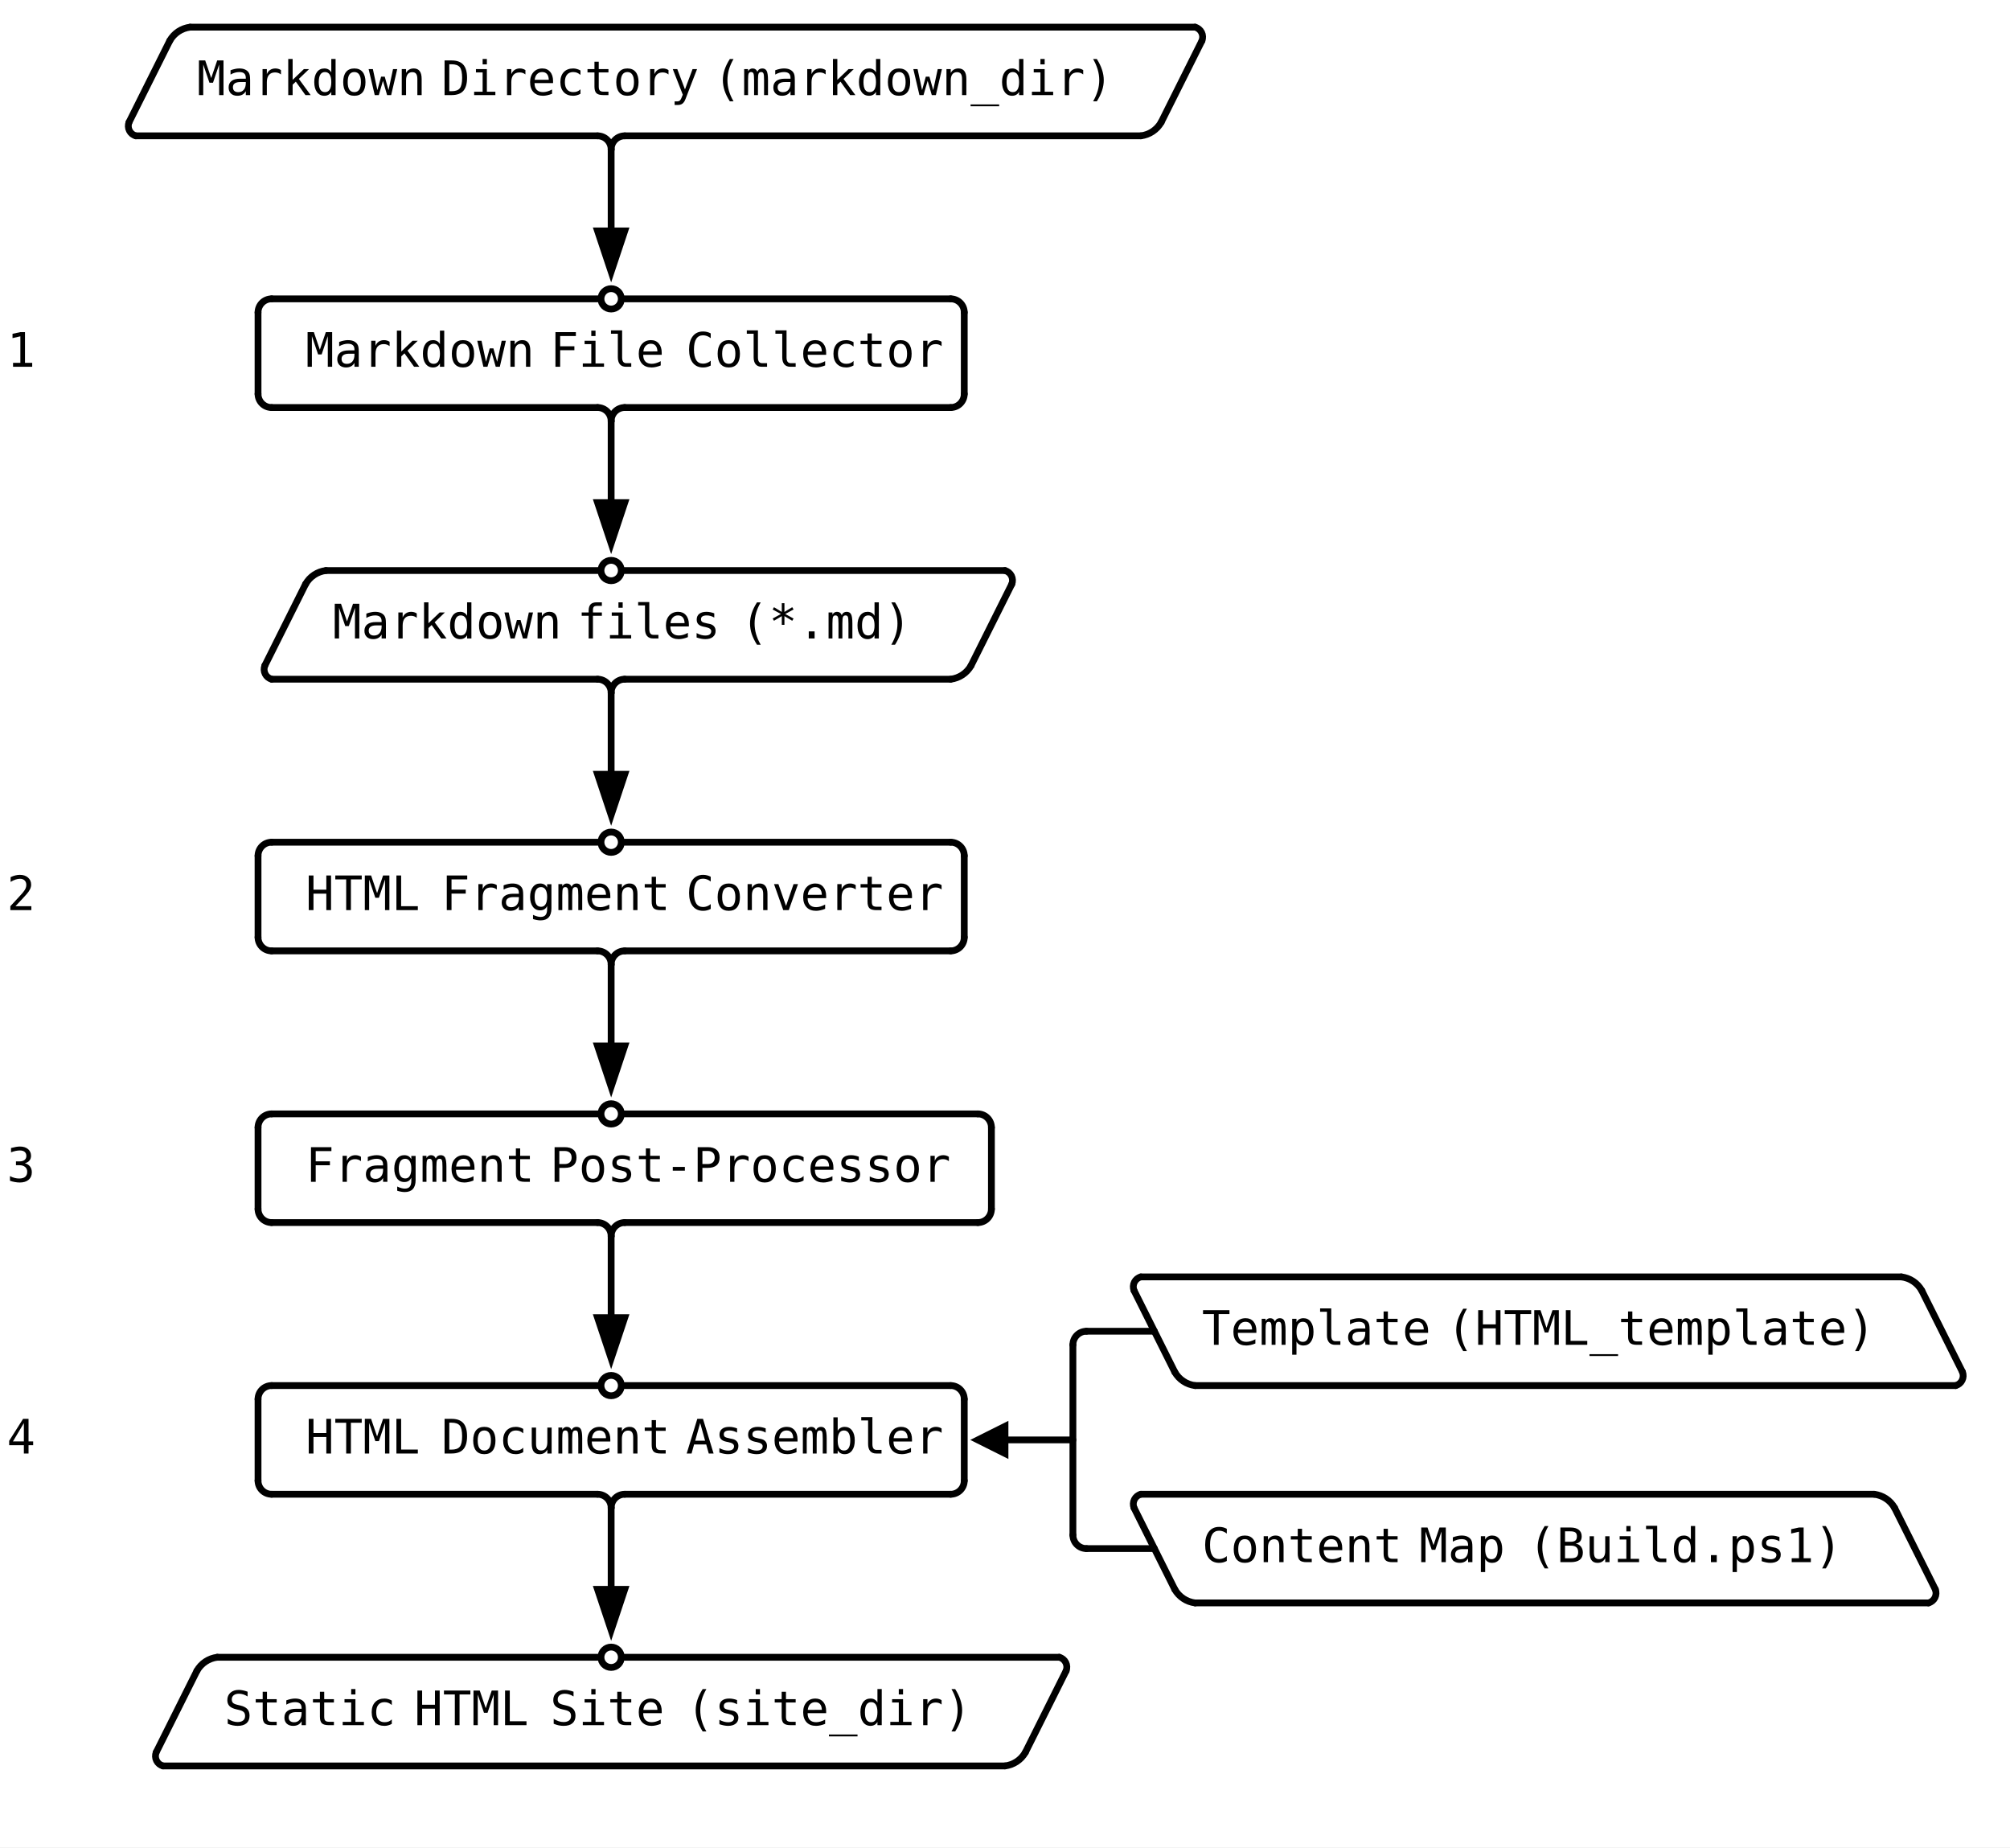
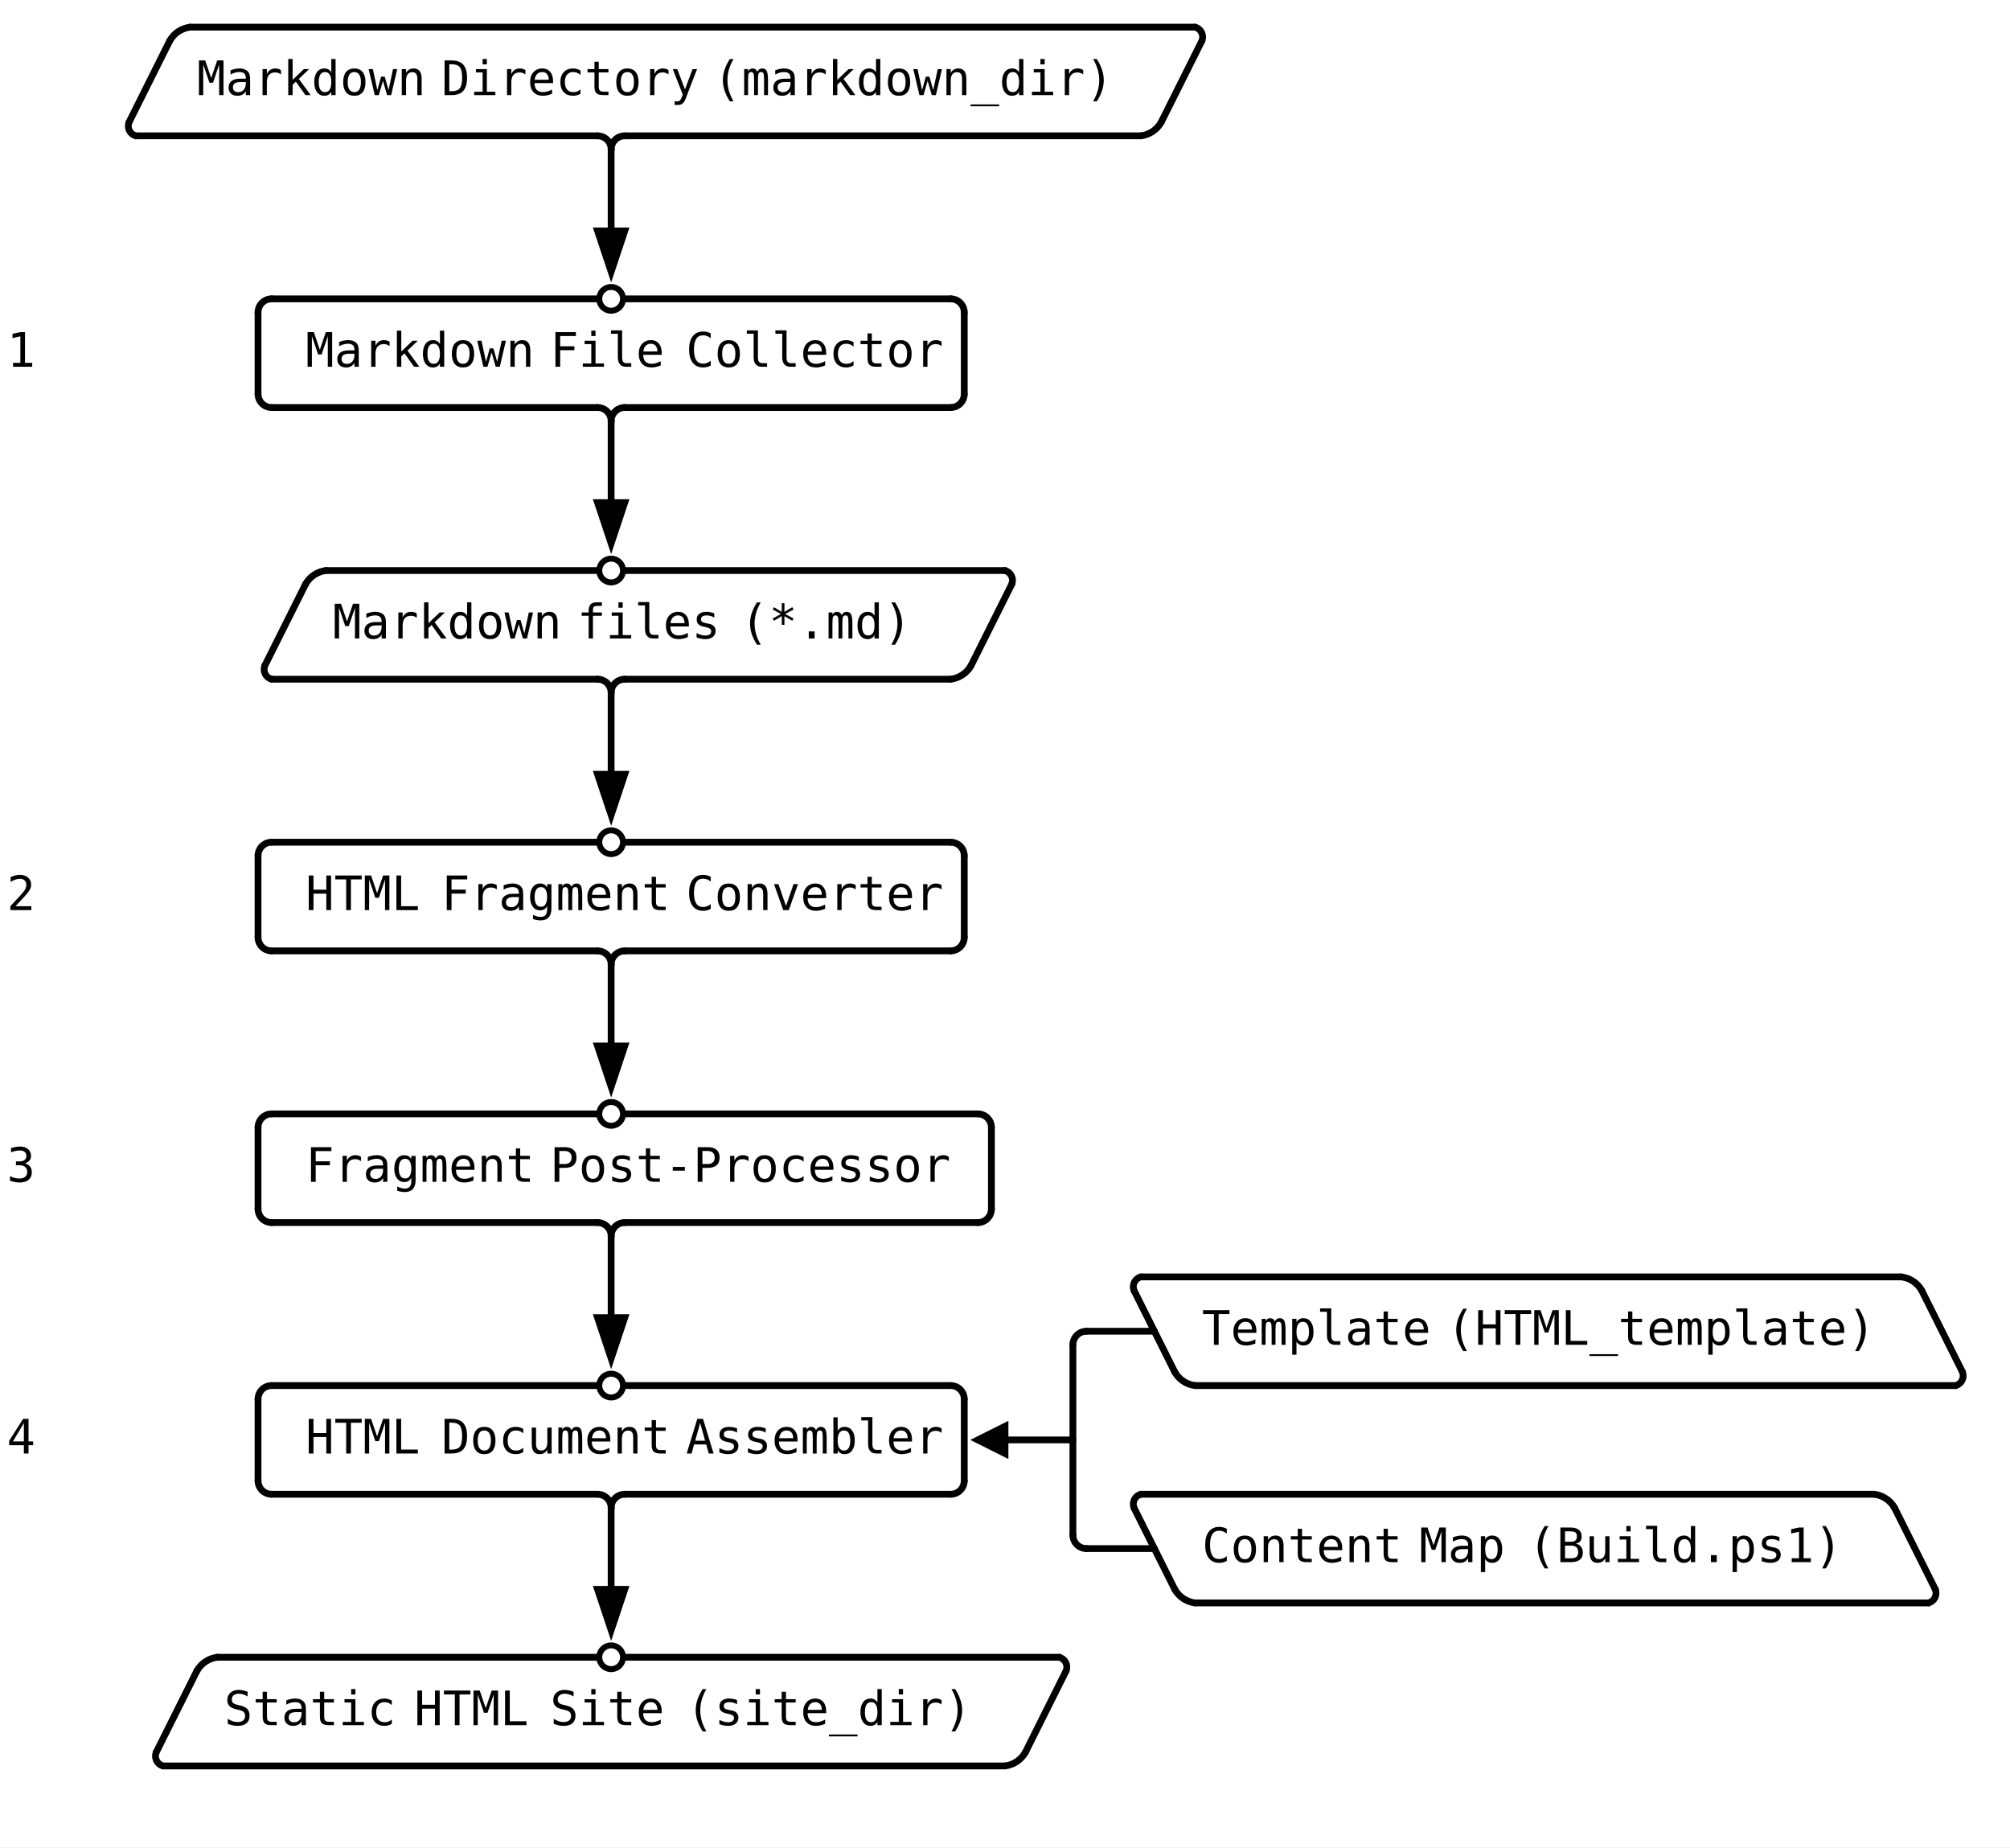
- <svg xmlns="http://www.w3.org/2000/svg" width="592" height="544">
-   <style>
-         line, path, circle, rect, polygon{stroke:black;stroke-width:2;stroke-opacity:1;fill-opacity:1;stroke-linecap:round;stroke-linejoin:miter;}text{font-family:Monospace;font-size:14px;}rect.backdrop{stroke:none;fill:white;}.broken{stroke-dasharray:8;}.filled{fill:black;}.bg_filled{fill:white;}.nofill{fill:white;}.end_marked_arrow{marker-end:url(#arrow);}.start_marked_arrow{marker-start:url(#arrow);}.end_marked_diamond{marker-end:url(#diamond);}.start_marked_diamond{marker-start:url(#diamond);}.end_marked_circle{marker-end:url(#circle);}.start_marked_circle{marker-start:url(#circle);}.end_marked_open_circle{marker-end:url(#open_circle);}.start_marked_open_circle{marker-start:url(#open_circle);}.end_marked_big_open_circle{marker-end:url(#big_open_circle);}.start_marked_big_open_circle{marker-start:url(#big_open_circle);}
-         
-         
-     </style>
+ <svg xmlns="http://www.w3.org/2000/svg" width="592" height="544" class="svgbob">
+   <style>.svgbob line, .svgbob path, .svgbob circle, .svgbob rect, .svgbob polygon {
+   stroke: black;
+   stroke-width: 2;
+   stroke-opacity: 1;
+   fill-opacity: 1;
+   stroke-linecap: round;
+   stroke-linejoin: miter;
+ }
+ 
+ .svgbob text {
+   white-space: pre;
+   fill: black;
+   font-family: Monospace;
+   font-size: 14px;
+ }
+ 
+ .svgbob rect.backdrop {
+   stroke: none;
+   fill: white;
+ }
+ 
+ .svgbob .broken {
+   stroke-dasharray: 8;
+ }
+ 
+ .svgbob .filled {
+   fill: black;
+ }
+ 
+ .svgbob .bg_filled {
+   fill: white;
+   stroke-width: 1;
+ }
+ 
+ .svgbob .nofill {
+   fill: white;
+ }
+ 
+ .svgbob .end_marked_arrow {
+   marker-end: url(#arrow);
+ }
+ 
+ .svgbob .start_marked_arrow {
+   marker-start: url(#arrow);
+ }
+ 
+ .svgbob .end_marked_diamond {
+   marker-end: url(#diamond);
+ }
+ 
+ .svgbob .start_marked_diamond {
+   marker-start: url(#diamond);
+ }
+ 
+ .svgbob .end_marked_circle {
+   marker-end: url(#circle);
+ }
+ 
+ .svgbob .start_marked_circle {
+   marker-start: url(#circle);
+ }
+ 
+ .svgbob .end_marked_open_circle {
+   marker-end: url(#open_circle);
+ }
+ 
+ .svgbob .start_marked_open_circle {
+   marker-start: url(#open_circle);
+ }
+ 
+ .svgbob .end_marked_big_open_circle {
+   marker-end: url(#big_open_circle);
+ }
+ 
+ .svgbob .start_marked_big_open_circle {
+   marker-start: url(#big_open_circle);
+ }
+ 
+ </style>
  <defs>
    <marker id="arrow" viewBox="-2 -2 8 8" refX="4" refY="2" markerWidth="7" markerHeight="7" orient="auto-start-reverse">
      <polygon points="0,0 0,4 4,2 0,0" />
    </marker>
    <marker id="diamond" viewBox="-2 -2 8 8" refX="4" refY="2" markerWidth="7" markerHeight="7" orient="auto-start-reverse">
      <polygon points="0,2 2,0 4,2 2,4 0,2" />
    </marker>
    <marker id="circle" viewBox="0 0 8 8" refX="4" refY="4" markerWidth="7" markerHeight="7" orient="auto-start-reverse">
      <circle cx="4" cy="4" r="2" class="filled" />
    </marker>
    <marker id="open_circle" viewBox="0 0 8 8" refX="4" refY="4" markerWidth="7" markerHeight="7" orient="auto-start-reverse">
      <circle cx="4" cy="4" r="2" class="bg_filled" />
    </marker>
    <marker id="big_open_circle" viewBox="0 0 8 8" refX="4" refY="4" markerWidth="7" markerHeight="7" orient="auto-start-reverse">
      <circle cx="4" cy="4" r="3" class="bg_filled" />
    </marker>
  </defs>
  <rect class="backdrop" x="0" y="0" width="592" height="544" />
  <text x="58" y="28">Markdown</text>
  <text x="130" y="28">Directory</text>
-   <circle cx="180" cy="88" r="3" class="nofill" />
+   <polygon points="176,68 184,68 180,80" class="filled" />
+   <line x1="80" y1="88" x2="180" y2="88" class="solid end_marked_open_circle" />
  <text x="90" y="108">Markdown</text>
  <text x="162" y="108">File</text>
  <text x="202" y="108">Collector</text>
-   <circle cx="180" cy="168" r="3" class="nofill" />
+   <polygon points="176,148 184,148 180,160" class="filled" />
+   <line x1="96" y1="168" x2="180" y2="168" class="solid end_marked_open_circle" />
  <text x="98" y="188">Markdown</text>
  <text x="170" y="188">files</text>
-   <circle cx="180" cy="248" r="3" class="nofill" />
+   <polygon points="176,228 184,228 180,240" class="filled" />
+   <line x1="80" y1="248" x2="180" y2="248" class="solid end_marked_open_circle" />
  <text x="90" y="268">HTML</text>
  <text x="130" y="268">Fragment</text>
  <text x="202" y="268">Converter</text>
-   <circle cx="180" cy="328" r="3" class="nofill" />
+   <polygon points="176,308 184,308 180,320" class="filled" />
+   <line x1="80" y1="328" x2="180" y2="328" class="solid end_marked_open_circle" />
  <text x="90" y="348">Fragment</text>
+   <polygon points="176,388 184,388 180,400" class="filled" />
  <text x="354" y="396">Template</text>
-   <circle cx="180" cy="408" r="3" class="nofill" />
+   <line x1="80" y1="408" x2="180" y2="408" class="solid end_marked_open_circle" />
  <text x="90" y="428">HTML</text>
  <text x="130" y="428">Document</text>
  <text x="202" y="428">Assembler</text>
+   <polygon points="296,420 288,424 296,428" class="filled" />
  <text x="354" y="460">Content</text>
  <text x="418" y="460">Map</text>
-   <circle cx="180" cy="488" r="3" class="nofill" />
+   <polygon points="176,468 184,468 180,480" class="filled" />
+   <line x1="64" y1="488" x2="180" y2="488" class="solid end_marked_open_circle" />
  <text x="66" y="508">Static</text>
  <text x="122" y="508">HTML</text>
  <text x="162" y="508">Site</text>
  <text x="2" y="108">1</text>
  <text x="2" y="268">2</text>
  <text x="2" y="348">3</text>
  <text x="2" y="428">4</text>
  <text x="210" y="28">(markdown_dir)</text>
  <text x="218" y="188">(*.md)</text>
  <text x="162" y="348">Post-Processor</text>
  <text x="426" y="396">(HTML_template)</text>
  <text x="450" y="460">(Build.ps1)</text>
  <text x="202" y="508">(site_dir)</text>
  <g>
    <path d="M 56,8 A 8,8 0,0,0 50,12" class="nofill" />
    <line x1="50" y1="12" x2="38" y2="36" class="solid" />
    <line x1="56" y1="8" x2="352" y2="8" class="solid" />
    <path d="M 352,8 A 3,3 0,0,1 354,12" class="nofill" />
    <line x1="354" y1="12" x2="342" y2="36" class="solid" />
    <path d="M 38,36 A 3,3 0,0,0 40,40" class="nofill" />
    <line x1="40" y1="40" x2="176" y2="40" class="solid" />
    <path d="M 176,40 A 4,4 0,0,1 180,44" class="nofill" />
    <path d="M 184,40 A 4,4 0,0,0 180,44" class="nofill" />
    <line x1="180" y1="44" x2="180" y2="68" class="solid" />
    <line x1="184" y1="40" x2="336" y2="40" class="solid" />
    <path d="M 342,36 A 8,8 0,0,1 336,40" class="nofill" />
-     <polygon points="176,68 184,68 180,80" class="filled" />
  </g>
  <g>
    <path d="M 80,88 A 4,4 0,0,0 76,92" class="nofill" />
    <line x1="76" y1="92" x2="76" y2="116" class="solid" />
-     <line x1="80" y1="88" x2="176" y2="88" class="solid" />
    <path d="M 76,116 A 4,4 0,0,0 80,120" class="nofill" />
    <line x1="80" y1="120" x2="176" y2="120" class="solid" />
    <path d="M 176,120 A 4,4 0,0,1 180,124" class="nofill" />
    <path d="M 184,120 A 4,4 0,0,0 180,124" class="nofill" />
    <line x1="180" y1="124" x2="180" y2="148" class="solid" />
    <line x1="184" y1="120" x2="280" y2="120" class="solid" />
-     <polygon points="176,148 184,148 180,160" class="filled" />
    <line x1="184" y1="88" x2="280" y2="88" class="solid" />
    <path d="M 280,88 A 4,4 0,0,1 284,92" class="nofill" />
    <line x1="284" y1="92" x2="284" y2="116" class="solid" />
    <path d="M 284,116 A 4,4 0,0,1 280,120" class="nofill" />
  </g>
  <g>
    <path d="M 96,168 A 8,8 0,0,0 90,172" class="nofill" />
    <line x1="90" y1="172" x2="78" y2="196" class="solid" />
-     <line x1="96" y1="168" x2="176" y2="168" class="solid" />
    <path d="M 78,196 A 3,3 0,0,0 80,200" class="nofill" />
    <line x1="80" y1="200" x2="176" y2="200" class="solid" />
    <path d="M 176,200 A 4,4 0,0,1 180,204" class="nofill" />
    <path d="M 184,200 A 4,4 0,0,0 180,204" class="nofill" />
    <line x1="180" y1="204" x2="180" y2="228" class="solid" />
    <line x1="184" y1="200" x2="280" y2="200" class="solid" />
-     <polygon points="176,228 184,228 180,240" class="filled" />
    <line x1="184" y1="168" x2="296" y2="168" class="solid" />
    <path d="M 296,168 A 3,3 0,0,1 298,172" class="nofill" />
    <line x1="298" y1="172" x2="286" y2="196" class="solid" />
    <path d="M 286,196 A 8,8 0,0,1 280,200" class="nofill" />
  </g>
  <g>
    <path d="M 80,248 A 4,4 0,0,0 76,252" class="nofill" />
    <line x1="76" y1="252" x2="76" y2="276" class="solid" />
-     <line x1="80" y1="248" x2="176" y2="248" class="solid" />
    <path d="M 76,276 A 4,4 0,0,0 80,280" class="nofill" />
    <line x1="80" y1="280" x2="176" y2="280" class="solid" />
    <path d="M 176,280 A 4,4 0,0,1 180,284" class="nofill" />
    <path d="M 184,280 A 4,4 0,0,0 180,284" class="nofill" />
    <line x1="180" y1="284" x2="180" y2="308" class="solid" />
    <line x1="184" y1="280" x2="280" y2="280" class="solid" />
-     <polygon points="176,308 184,308 180,320" class="filled" />
    <line x1="184" y1="248" x2="280" y2="248" class="solid" />
    <path d="M 280,248 A 4,4 0,0,1 284,252" class="nofill" />
    <line x1="284" y1="252" x2="284" y2="276" class="solid" />
    <path d="M 284,276 A 4,4 0,0,1 280,280" class="nofill" />
  </g>
  <g>
    <path d="M 80,328 A 4,4 0,0,0 76,332" class="nofill" />
    <line x1="76" y1="332" x2="76" y2="356" class="solid" />
-     <line x1="80" y1="328" x2="176" y2="328" class="solid" />
    <path d="M 76,356 A 4,4 0,0,0 80,360" class="nofill" />
    <line x1="80" y1="360" x2="176" y2="360" class="solid" />
    <path d="M 176,360 A 4,4 0,0,1 180,364" class="nofill" />
    <path d="M 184,360 A 4,4 0,0,0 180,364" class="nofill" />
    <line x1="180" y1="364" x2="180" y2="388" class="solid" />
    <line x1="184" y1="360" x2="288" y2="360" class="solid" />
-     <polygon points="176,388 184,388 180,400" class="filled" />
    <line x1="184" y1="328" x2="288" y2="328" class="solid" />
    <path d="M 288,328 A 4,4 0,0,1 292,332" class="nofill" />
    <line x1="292" y1="332" x2="292" y2="356" class="solid" />
    <path d="M 292,356 A 4,4 0,0,1 288,360" class="nofill" />
  </g>
  <g>
    <path d="M 336,376 A 3,3 0,0,0 334,380" class="nofill" />
    <line x1="334" y1="380" x2="346" y2="404" class="solid" />
    <line x1="336" y1="376" x2="560" y2="376" class="solid" />
    <path d="M 560,376 A 8,8 0,0,1 566,380" class="nofill" />
    <line x1="566" y1="380" x2="578" y2="404" class="solid" />
    <path d="M 346,404 A 8,8 0,0,0 352,408" class="nofill" />
    <line x1="352" y1="408" x2="576" y2="408" class="solid" />
    <path d="M 578,404 A 3,3 0,0,1 576,408" class="nofill" />
    <path d="M 320,392 A 4,4 0,0,0 316,396" class="nofill" />
    <line x1="316" y1="396" x2="316" y2="452" class="solid" />
    <line x1="320" y1="392" x2="340" y2="392" class="solid" />
+     <line x1="296" y1="424" x2="316" y2="424" class="solid" />
    <path d="M 316,452 A 4,4 0,0,0 320,456" class="nofill" />
-     <polygon points="296,420 288,424 296,428" class="filled" />
-     <line x1="296" y1="424" x2="316" y2="424" class="solid" />
    <path d="M 336,440 A 3,3 0,0,0 334,444" class="nofill" />
    <line x1="334" y1="444" x2="346" y2="468" class="solid" />
    <line x1="336" y1="440" x2="552" y2="440" class="solid" />
    <path d="M 552,440 A 8,8 0,0,1 558,444" class="nofill" />
    <line x1="558" y1="444" x2="570" y2="468" class="solid" />
    <line x1="320" y1="456" x2="340" y2="456" class="solid" />
    <path d="M 346,468 A 8,8 0,0,0 352,472" class="nofill" />
    <line x1="352" y1="472" x2="568" y2="472" class="solid" />
    <path d="M 570,468 A 3,3 0,0,1 568,472" class="nofill" />
  </g>
  <g>
    <path d="M 80,408 A 4,4 0,0,0 76,412" class="nofill" />
    <line x1="76" y1="412" x2="76" y2="436" class="solid" />
-     <line x1="80" y1="408" x2="176" y2="408" class="solid" />
    <path d="M 76,436 A 4,4 0,0,0 80,440" class="nofill" />
    <line x1="80" y1="440" x2="176" y2="440" class="solid" />
    <path d="M 176,440 A 4,4 0,0,1 180,444" class="nofill" />
    <path d="M 184,440 A 4,4 0,0,0 180,444" class="nofill" />
    <line x1="180" y1="444" x2="180" y2="468" class="solid" />
    <line x1="184" y1="440" x2="280" y2="440" class="solid" />
-     <polygon points="176,468 184,468 180,480" class="filled" />
    <line x1="184" y1="408" x2="280" y2="408" class="solid" />
    <path d="M 280,408 A 4,4 0,0,1 284,412" class="nofill" />
    <line x1="284" y1="412" x2="284" y2="436" class="solid" />
    <path d="M 284,436 A 4,4 0,0,1 280,440" class="nofill" />
  </g>
  <g>
    <path d="M 64,488 A 8,8 0,0,0 58,492" class="nofill" />
    <line x1="58" y1="492" x2="46" y2="516" class="solid" />
-     <line x1="64" y1="488" x2="176" y2="488" class="solid" />
    <path d="M 46,516 A 3,3 0,0,0 48,520" class="nofill" />
    <line x1="48" y1="520" x2="296" y2="520" class="solid" />
    <line x1="184" y1="488" x2="312" y2="488" class="solid" />
    <path d="M 312,488 A 3,3 0,0,1 314,492" class="nofill" />
    <line x1="314" y1="492" x2="302" y2="516" class="solid" />
    <path d="M 302,516 A 8,8 0,0,1 296,520" class="nofill" />
  </g>
</svg>
